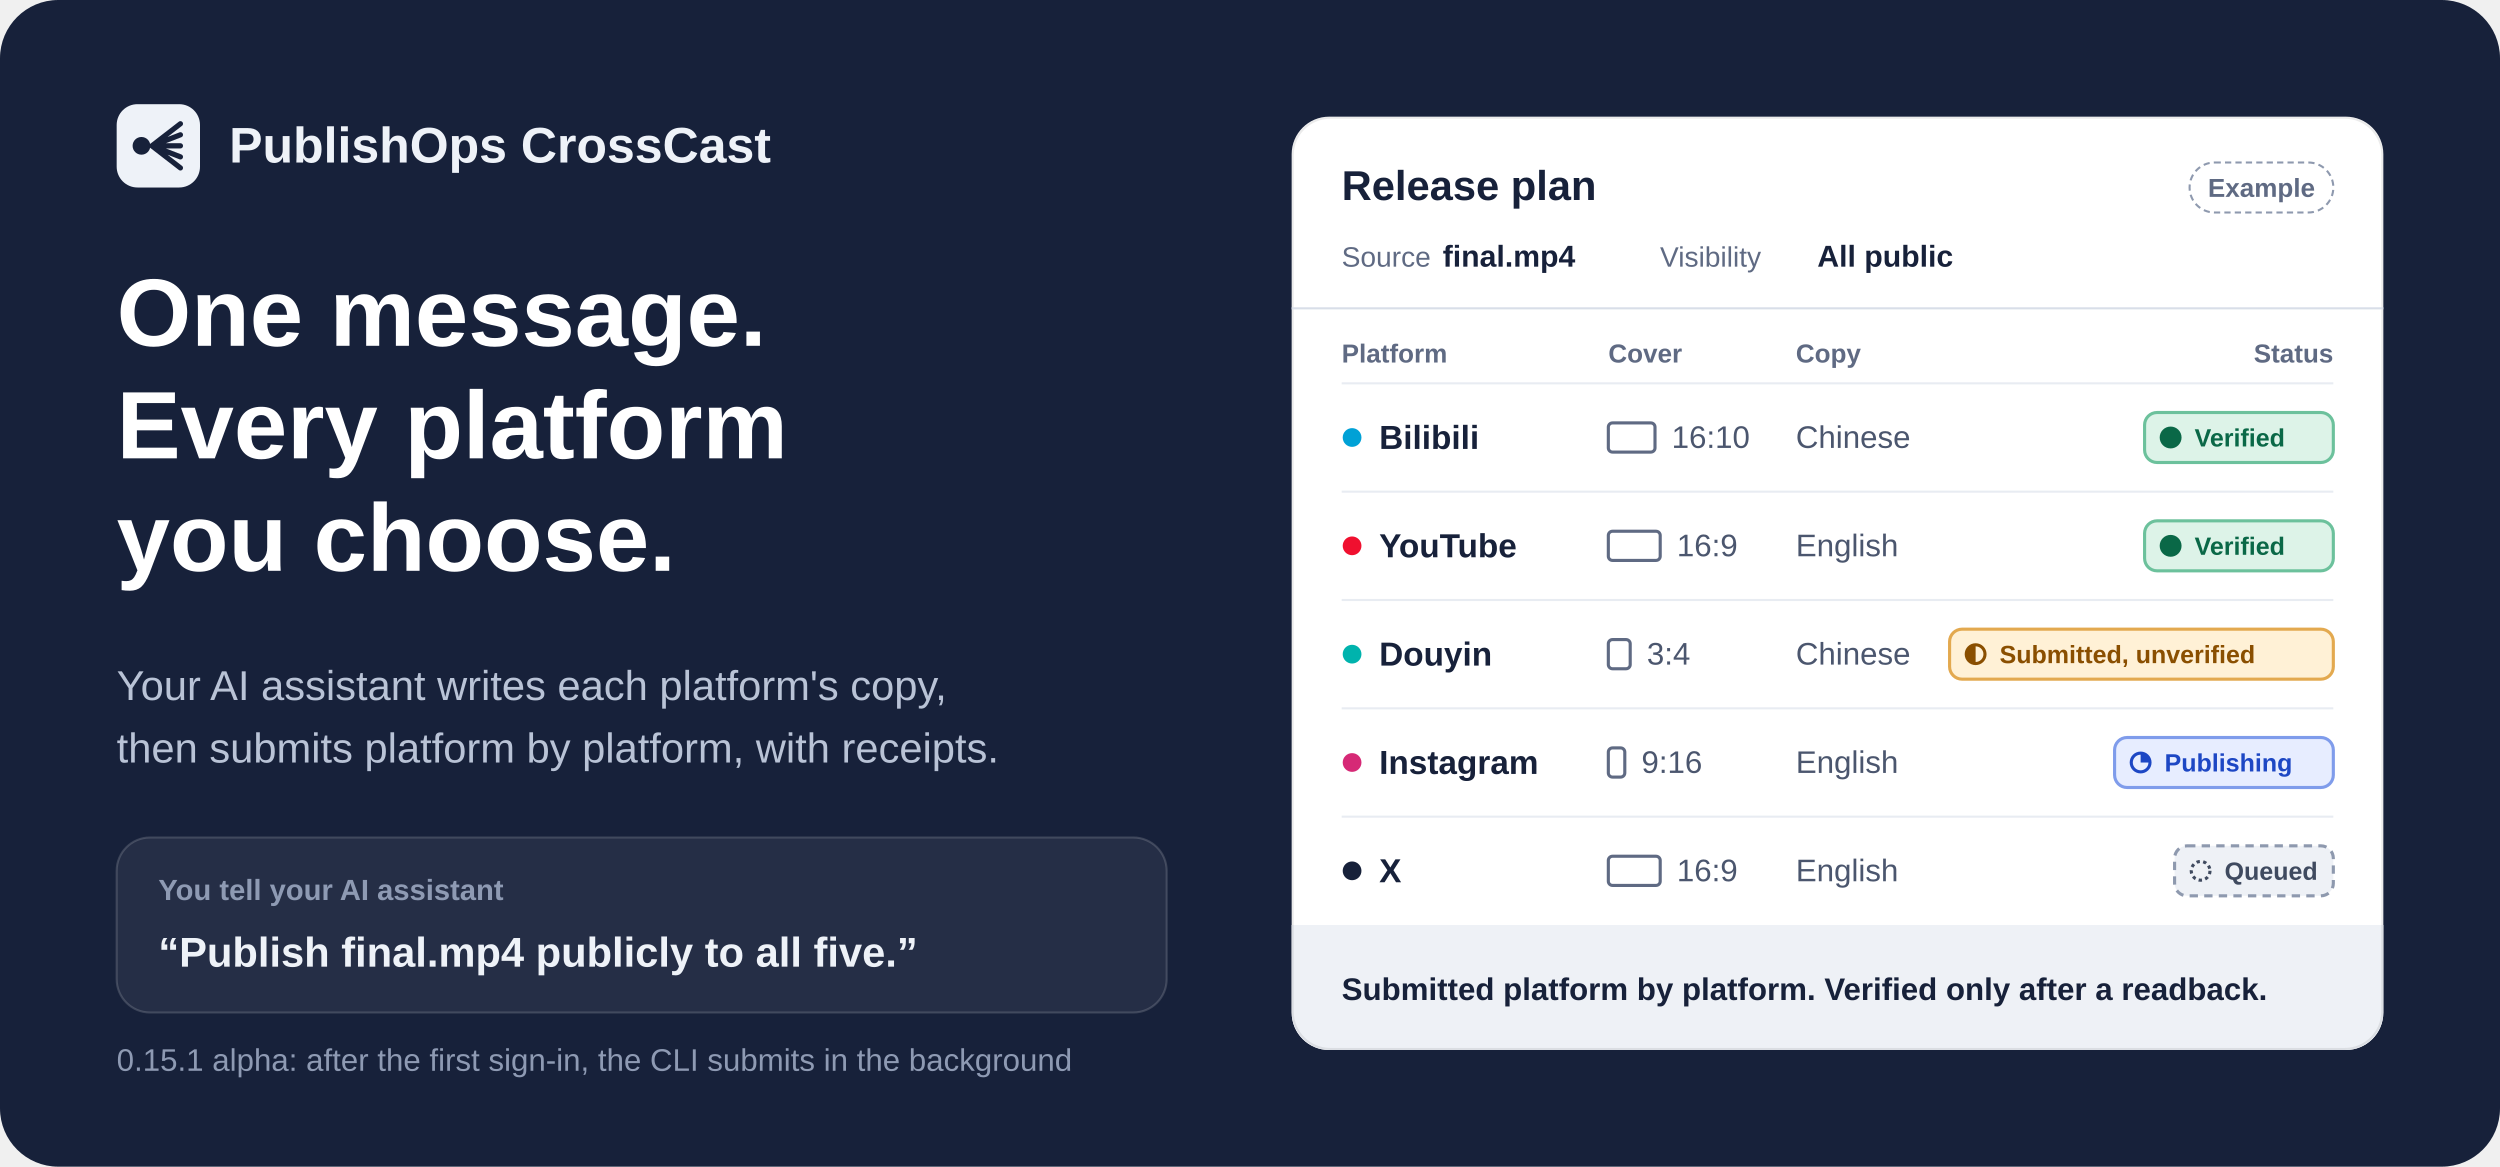
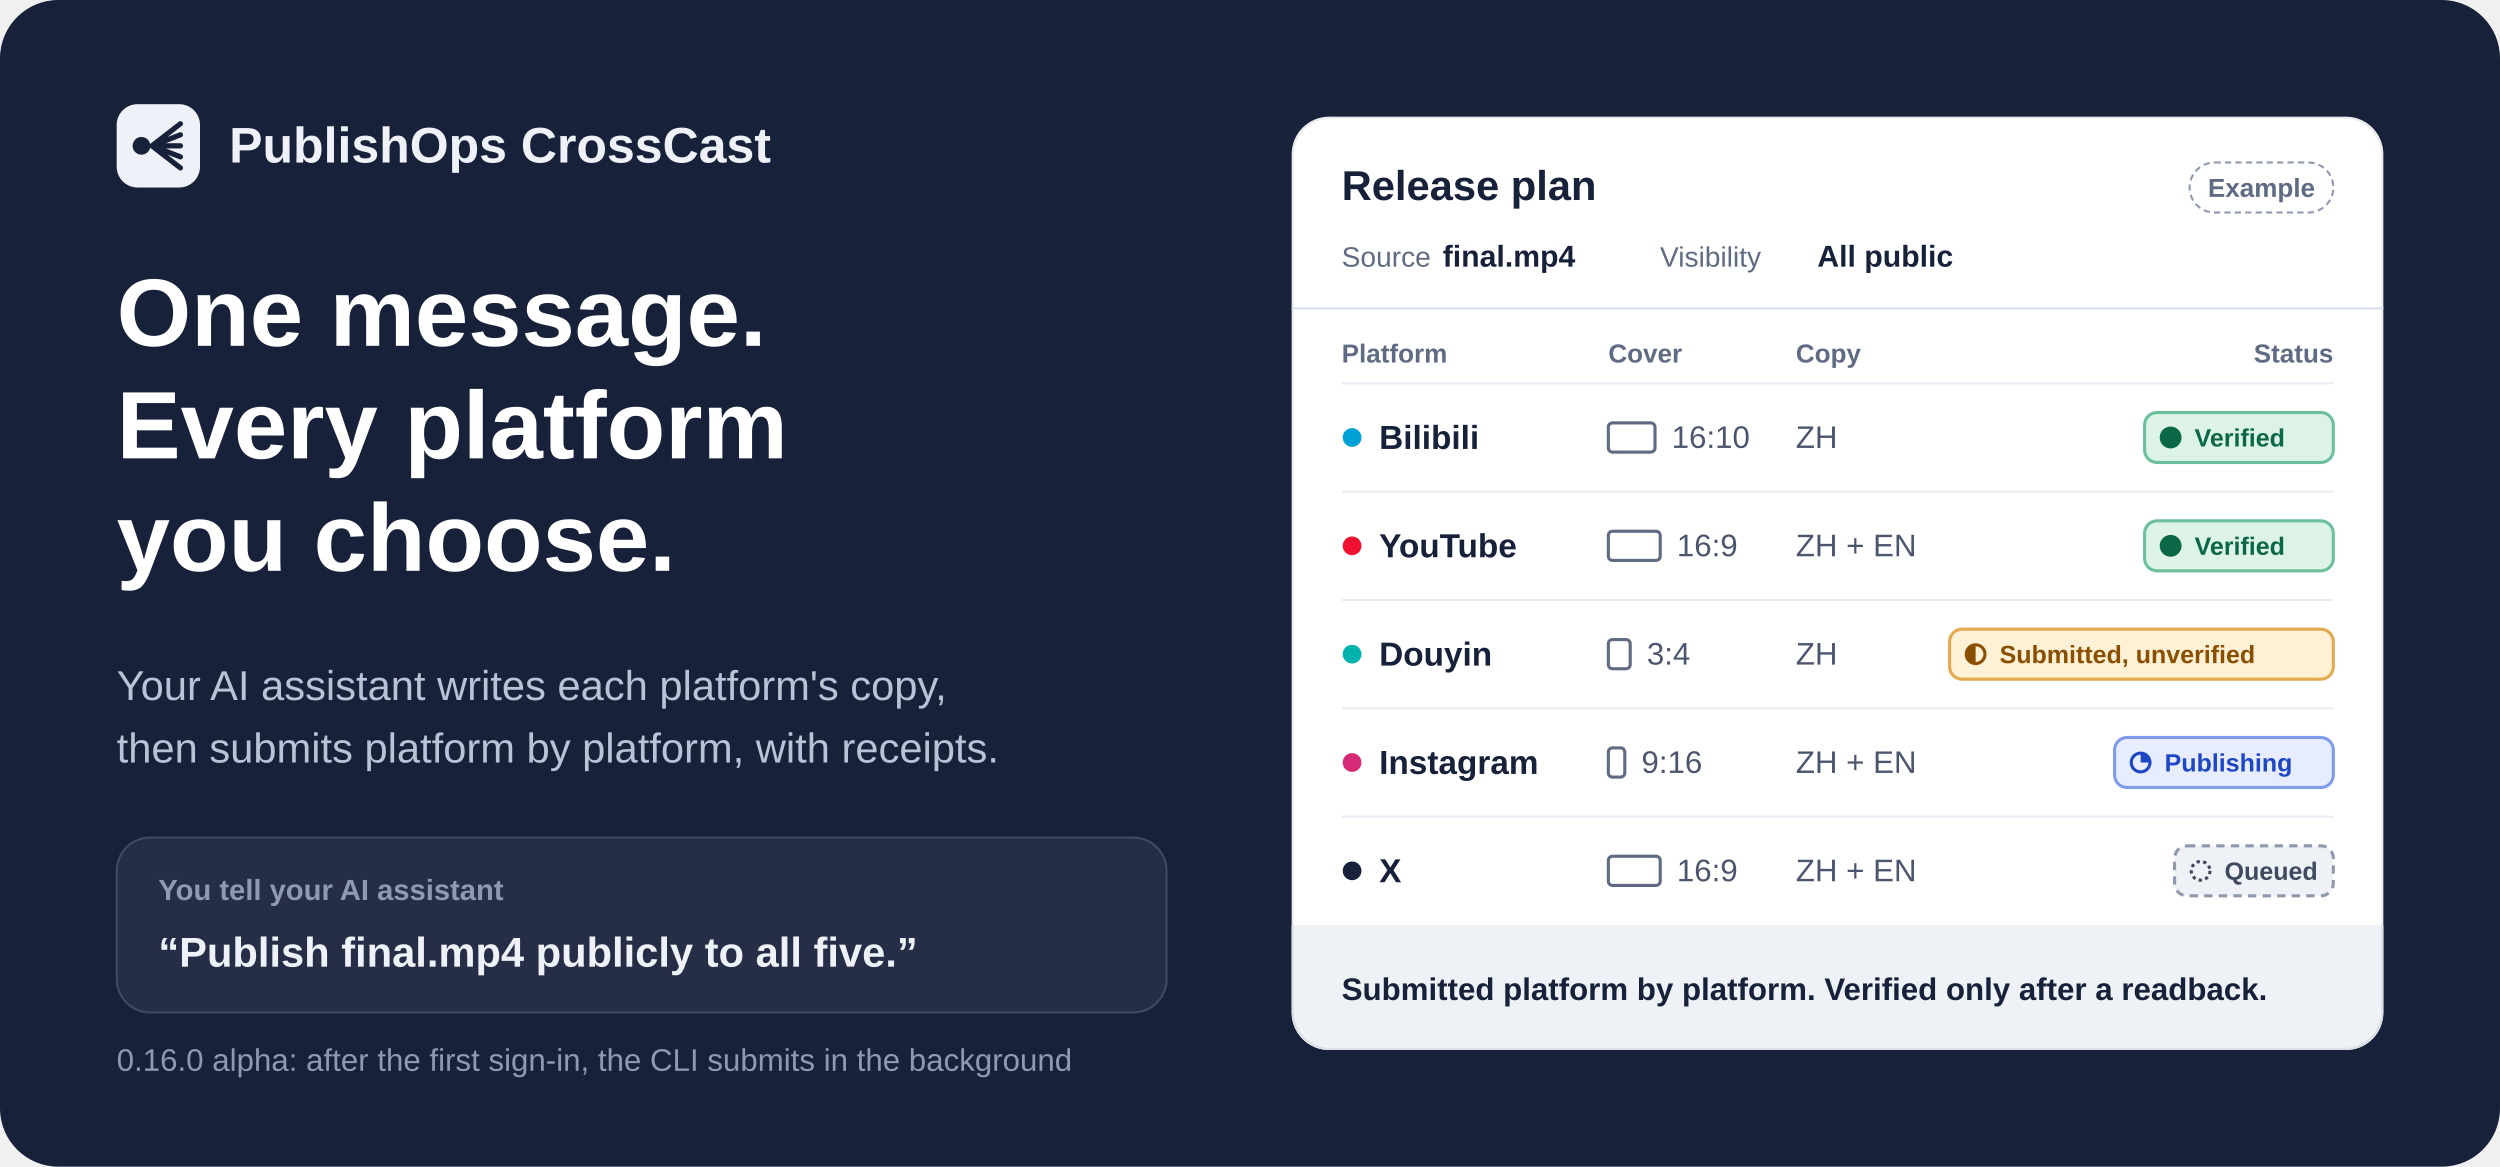
<svg xmlns="http://www.w3.org/2000/svg" width="1200" height="560" viewBox="0 0 1200 560" role="img" aria-labelledby="t d">
  <defs>
    <clipPath id="card">
      <rect x="620" y="56" width="524" height="448" rx="18" />
    </clipPath>
  </defs>
  <rect width="1200" height="560" rx="28" fill="#17213a" />
  <g font-family="'Segoe UI',-apple-system,BlinkMacSystemFont,'Helvetica Neue',Arial,'Noto Sans',sans-serif">
    <g transform="translate(56 50)">
      <rect width="40" height="40" rx="10" fill="#eef2f8" />
      <circle cx="11.9" cy="20" r="4.25" fill="#17213a" />
      <path d="M16.9 20 30.6 9.4M16.9 20 30.6 14.7M16.9 20H30.6M16.9 20 30.6 25.3M16.9 20 30.6 30.6" stroke="#17213a" stroke-width="2.5" stroke-linecap="round" fill="none" />
      <text x="54" y="28" font-size="24" font-weight="800" fill="#eef2f8" font-family="'Segoe UI',-apple-system,BlinkMacSystemFont,'Helvetica Neue',Arial,'Noto Sans',sans-serif">PublishOps CrossCast</text>
    </g>
    <text x="56" y="166" font-size="46" font-weight="800" fill="#ffffff">One message.</text>
    <text x="56" y="220" font-size="46" font-weight="800" fill="#ffffff">Every platform</text>
    <text x="56" y="274" font-size="46" font-weight="800" fill="#ffffff">you choose.</text>
    <text x="56" y="336" font-size="20" fill="#b9c3d6">Your AI assistant writes each platform's copy,</text>
    <text x="56" y="366" font-size="20" fill="#b9c3d6">then submits platform by platform, with receipts.</text>
    <rect x="56" y="402" width="504" height="84" rx="16" fill="#ffffff" fill-opacity="0.06" stroke="#ffffff" stroke-opacity="0.16" />
    <text x="76" y="432" font-size="14" font-weight="600" fill="#8e9ab3">You tell your AI assistant</text>
    <text x="76" y="464" font-size="20" font-weight="700" fill="#eef2f8">“Publish final.mp4 publicly to all five.”</text>
-     <text x="56" y="514" font-size="15" fill="#8e9ab3">0.15.1 alpha: after the first sign-in, the CLI submits in the background</text>
+     <text x="56" y="514" font-size="15" fill="#8e9ab3">0.16.0 alpha: after the first sign-in, the CLI submits in the background</text>
    <g clip-path="url(#card)">
      <rect x="620" y="56" width="524" height="448" fill="#ffffff" />
      <rect x="620" y="444" width="524" height="60" fill="#eef1f6" />
    </g>
    <rect x="620.5" y="56.5" width="523" height="447" rx="18" fill="none" stroke="#000000" stroke-opacity="0.08" />
    <text x="644" y="96" font-size="20" font-weight="800" fill="#17213a">Release plan</text>
    <rect x="1051.0" y="78" width="69.0" height="24" rx="12" fill="none" stroke="#8e99ae" stroke-dasharray="3 2" />
    <text x="1085.5" y="94.5" font-size="12.5" font-weight="600" fill="#5f6a83" text-anchor="middle">Example</text>
    <text x="644" y="128" font-size="13.5" fill="#5f6a83">Source</text>
    <text x="692.5" y="128" font-size="14.5" font-weight="700" fill="#17213a">final.mp4</text>
    <text x="796.8" y="128" font-size="13.5" fill="#5f6a83">Visibility</text>
    <text x="872.3" y="128" font-size="14.5" font-weight="700" fill="#17213a">All public</text>
    <path d="M620 148 H1144" stroke="#d8dee8" />
    <text x="644" y="174" font-size="12.5" font-weight="600" fill="#5f6a83">Platform</text>
    <text x="772" y="174" font-size="12.5" font-weight="600" fill="#5f6a83">Cover</text>
    <text x="862" y="174" font-size="12.5" font-weight="600" fill="#5f6a83">Copy</text>
    <text x="1120" y="174" font-size="12.5" font-weight="600" fill="#5f6a83" text-anchor="end">Status</text>
    <path d="M644 184 H1120" stroke="#e8ecf2" />
    <circle cx="649" cy="210" r="4.5" fill="#00a1d6" />
    <text x="662" y="215.5" font-size="16" font-weight="700" fill="#17213a">Bilibili</text>
    <rect x="772" y="203.0" width="22.4" height="14" rx="2" fill="none" stroke="#5f6a83" stroke-width="1.5" />
    <text x="802.4" y="215" font-size="15" fill="#4b566e">16:10</text>
-     <text x="862" y="215" font-size="15" fill="#4b566e">Chinese</text>
+     <text x="862" y="215" font-size="15" fill="#4b566e">ZH</text>
    <rect x="1029.4" y="198.0" width="90.6" height="24" rx="6" fill="#ddf3e8" stroke="#6cc19c" stroke-width="1.5" />
    <circle cx="1041.9" cy="210" r="4.5" fill="none" stroke="#0a6847" stroke-width="1.5" />
    <circle cx="1041.9" cy="210" r="4.5" fill="#0a6847" />
    <text x="1053.4" y="214.3" font-size="12" font-weight="700" fill="#0a6847">Verified</text>
    <path d="M644 236 H1120" stroke="#e8ecf2" />
    <circle cx="649" cy="262" r="4.5" fill="#f0102f" />
    <text x="662" y="267.5" font-size="16" font-weight="700" fill="#17213a">YouTube</text>
    <rect x="772" y="255.0" width="24.9" height="14" rx="2" fill="none" stroke="#5f6a83" stroke-width="1.5" />
    <text x="804.9" y="267" font-size="15" fill="#4b566e">16:9</text>
-     <text x="862" y="267" font-size="15" fill="#4b566e">English</text>
+     <text x="862" y="267" font-size="15" fill="#4b566e">ZH + EN</text>
    <rect x="1029.4" y="250.0" width="90.6" height="24" rx="6" fill="#ddf3e8" stroke="#6cc19c" stroke-width="1.5" />
    <circle cx="1041.9" cy="262" r="4.5" fill="none" stroke="#0a6847" stroke-width="1.5" />
    <circle cx="1041.9" cy="262" r="4.5" fill="#0a6847" />
    <text x="1053.4" y="266.3" font-size="12" font-weight="700" fill="#0a6847">Verified</text>
    <path d="M644 288 H1120" stroke="#e8ecf2" />
    <circle cx="649" cy="314" r="4.5" fill="#00b3ad" />
    <text x="662" y="319.5" font-size="16" font-weight="700" fill="#17213a">Douyin</text>
    <rect x="772" y="307.0" width="10.5" height="14" rx="2" fill="none" stroke="#5f6a83" stroke-width="1.5" />
    <text x="790.5" y="319" font-size="15" fill="#4b566e">3:4</text>
-     <text x="862" y="319" font-size="15" fill="#4b566e">Chinese</text>
+     <text x="862" y="319" font-size="15" fill="#4b566e">ZH</text>
    <rect x="935.8" y="302.0" width="184.2" height="24" rx="6" fill="#fff1d6" stroke="#e3a94f" stroke-width="1.5" />
    <circle cx="948.3" cy="314" r="4.5" fill="none" stroke="#8a4f00" stroke-width="1.5" />
    <path d="M948.3 309.5 A4.5 4.5 0 0 0 948.3 318.5 Z" fill="#8a4f00" />
    <text x="959.8" y="318.3" font-size="12" font-weight="700" fill="#8a4f00">Submitted, unverified</text>
    <path d="M644 340 H1120" stroke="#e8ecf2" />
    <circle cx="649" cy="366" r="4.5" fill="#d62976" />
    <text x="662" y="371.5" font-size="16" font-weight="700" fill="#17213a">Instagram</text>
    <rect x="772" y="359.0" width="7.9" height="14" rx="2" fill="none" stroke="#5f6a83" stroke-width="1.5" />
    <text x="787.9" y="371" font-size="15" fill="#4b566e">9:16</text>
-     <text x="862" y="371" font-size="15" fill="#4b566e">English</text>
+     <text x="862" y="371" font-size="15" fill="#4b566e">ZH + EN</text>
    <rect x="1015.0" y="354.0" width="105.0" height="24" rx="6" fill="#e7edff" stroke="#7f9ceb" stroke-width="1.5" />
    <circle cx="1027.5" cy="366" r="4.5" fill="none" stroke="#1d47c4" stroke-width="1.5" />
    <path d="M1027.5 366 L1027.5 361.5 A4.5 4.5 0 0 1 1032.0 366 Z" fill="#1d47c4" />
    <text x="1039.0" y="370.3" font-size="12" font-weight="700" fill="#1d47c4">Publishing</text>
    <path d="M644 392 H1120" stroke="#e8ecf2" />
    <circle cx="649" cy="418" r="4.5" fill="#17213a" />
    <text x="662" y="423.5" font-size="16" font-weight="700" fill="#17213a">X</text>
    <rect x="772" y="411.0" width="24.9" height="14" rx="2" fill="none" stroke="#5f6a83" stroke-width="1.5" />
    <text x="804.9" y="423" font-size="15" fill="#4b566e">16:9</text>
-     <text x="862" y="423" font-size="15" fill="#4b566e">English</text>
+     <text x="862" y="423" font-size="15" fill="#4b566e">ZH + EN</text>
    <rect x="1043.8" y="406.0" width="76.2" height="24" rx="6" fill="#eef1f6" stroke="#8e99ae" stroke-width="1.5" stroke-dasharray="4 3" />
    <circle cx="1056.3" cy="418" r="4.5" fill="none" stroke="#3f4a5f" stroke-width="1.5" stroke-dasharray="1.6 1.6" />
    <text x="1067.8" y="422.3" font-size="12" font-weight="700" fill="#3f4a5f">Queued</text>
    <text x="644" y="480" font-size="15" font-weight="700" fill="#17213a">Submitted platform by platform. Verified only after a readback.</text>
  </g>
</svg>
